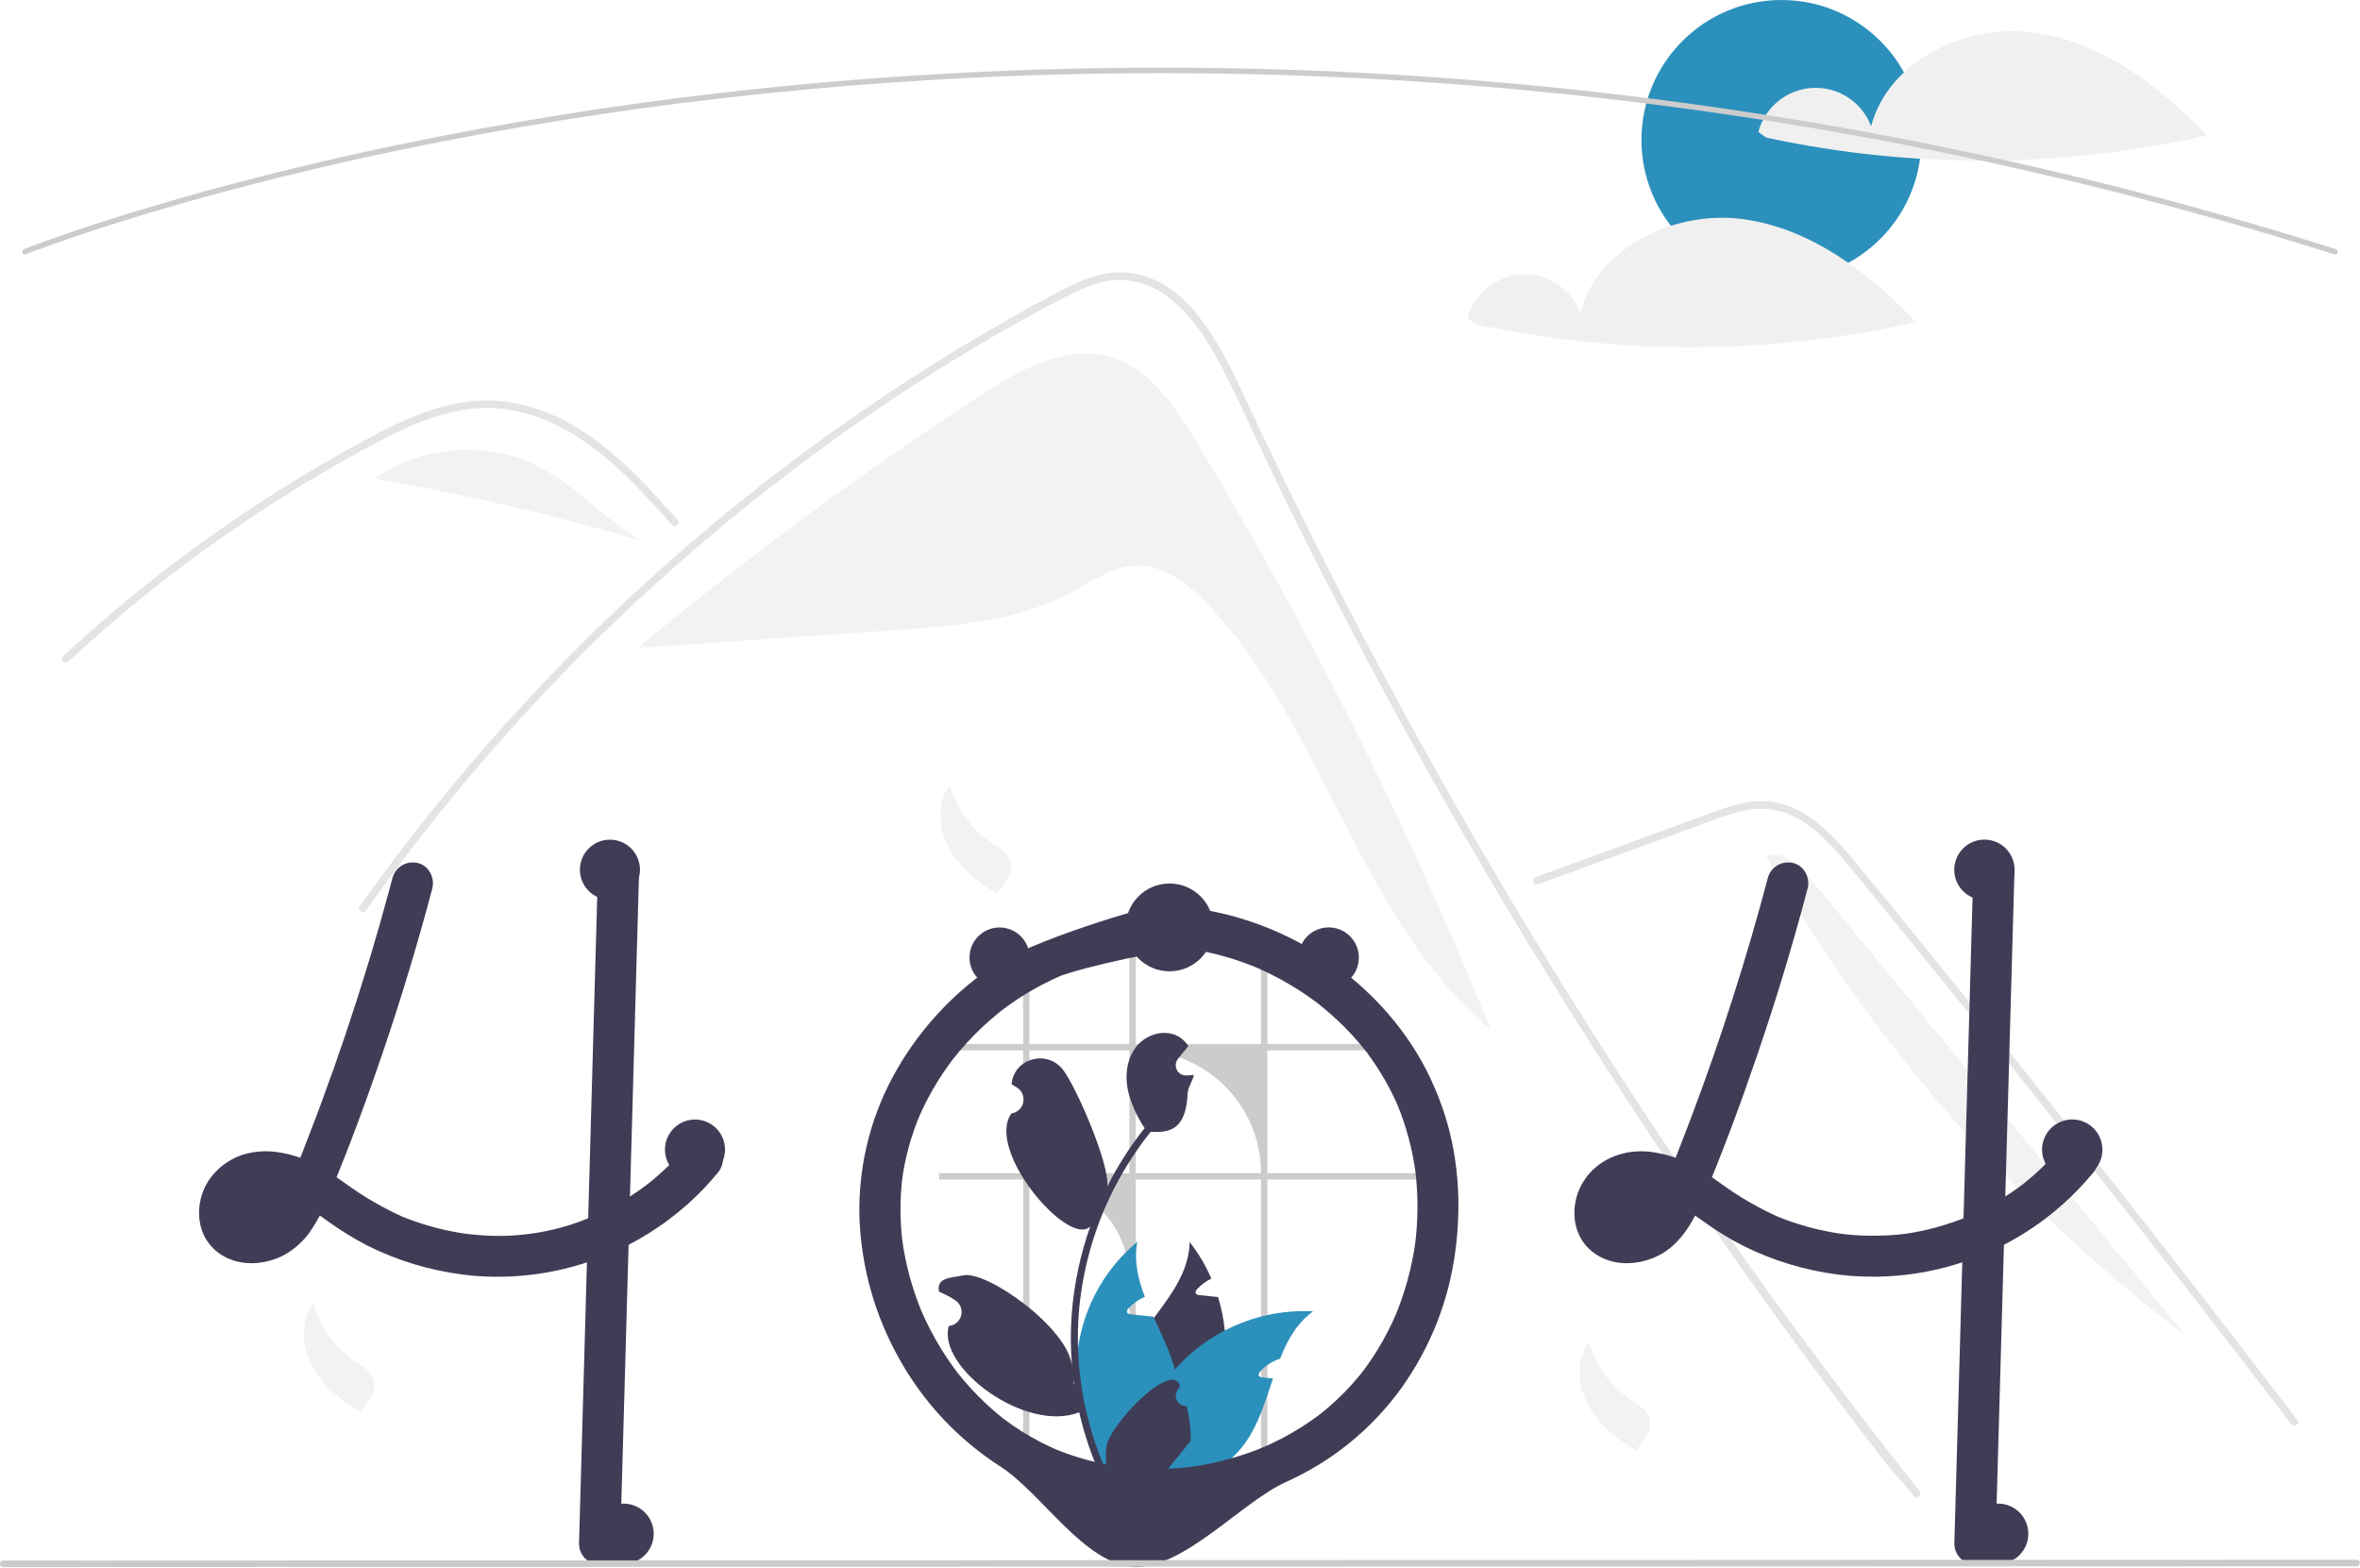
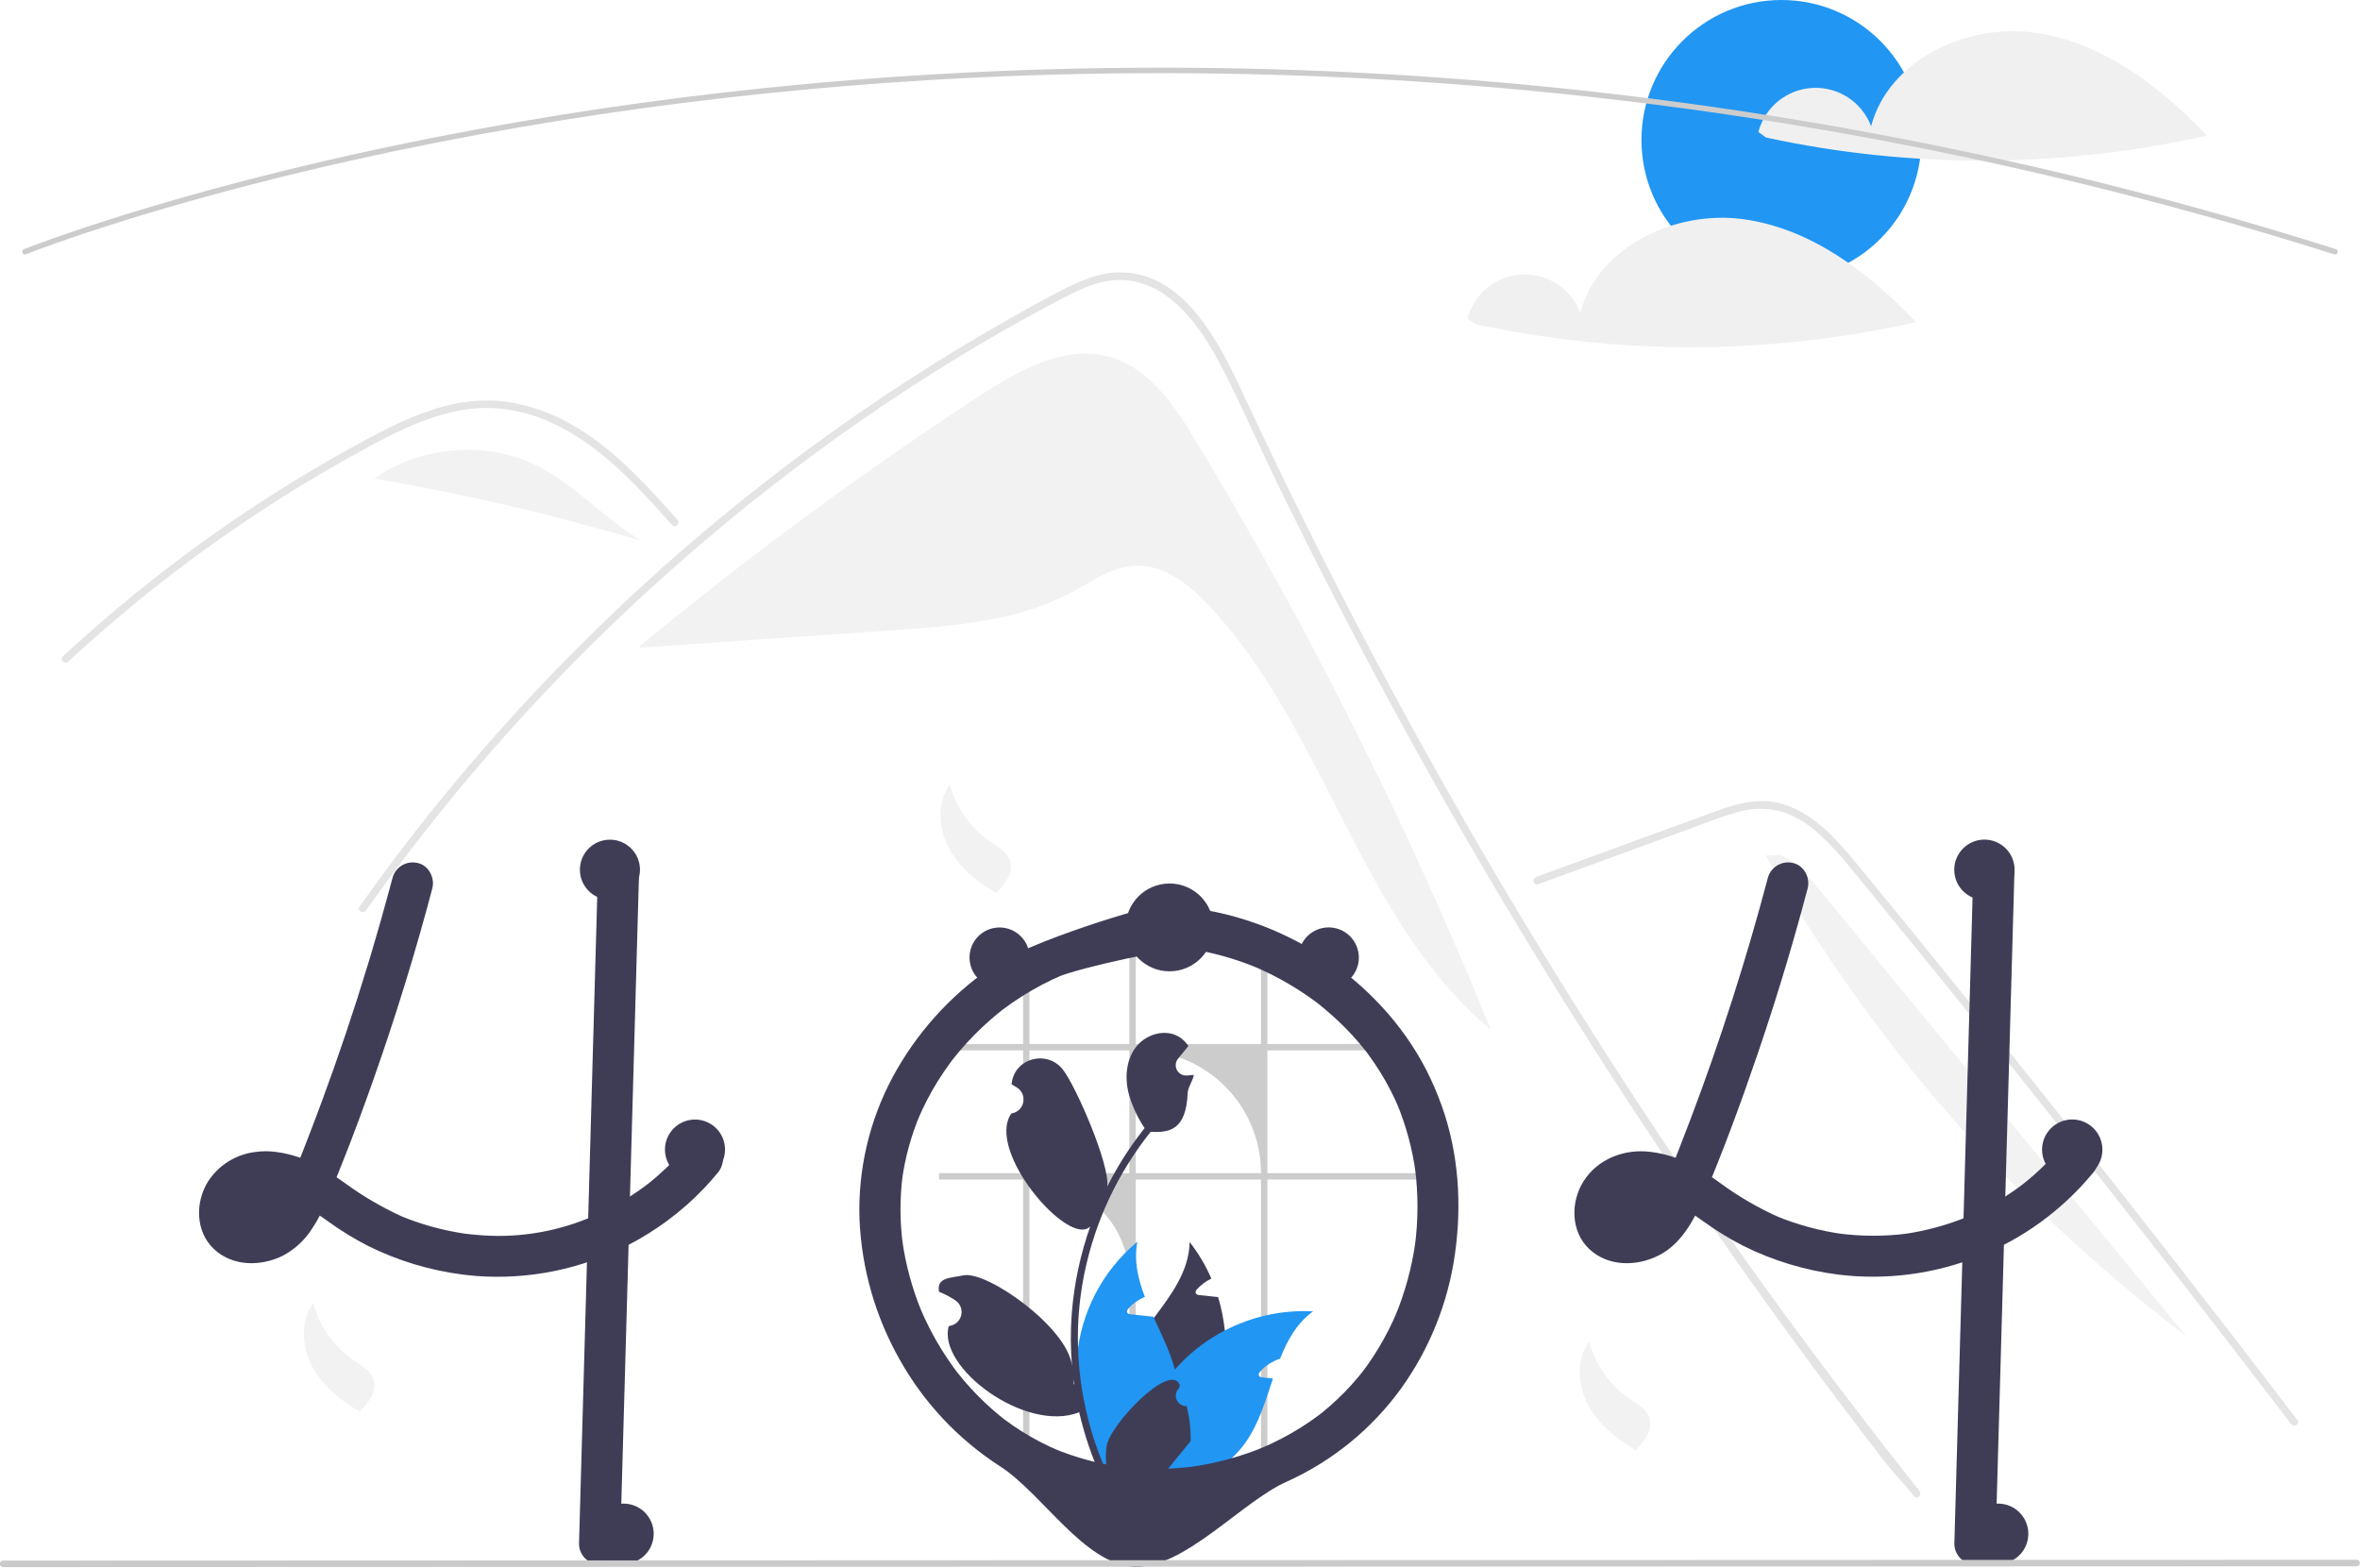
<svg xmlns="http://www.w3.org/2000/svg" data-name="Layer 1" width="860.131" height="571.148" viewBox="0 0 860.131 571.148">
  <path d="M605.67,324.953c-7.669-12.684-16.757-26.228-30.99-30.37-16.482-4.796-33.413,4.732-47.775,14.135a1392.157,1392.157,0,0,0-123.893,91.283l.043.492q46.226-3.188,92.451-6.376c22.265-1.535,45.296-3.283,64.972-13.816,7.467-3.997,14.745-9.336,23.206-9.708,10.512-.462,19.677,6.879,26.88,14.549,42.607,45.371,54.937,114.754,102.738,154.616A1516.995,1516.995,0,0,0,605.67,324.953Z" transform="translate(-169.9343 -164.426)" fill="#f2f2f2" />
  <path d="M867.571,709.781c-4.712-5.95-6.637-7.343-11.285-13.348q-56.764-73.416-106.708-151.792-33.924-53.23-64.483-108.504-14.549-26.278-28.3-52.969-10.67-20.695-20.865-41.638c-1.944-3.988-3.832-7.994-5.711-12.009-4.428-9.442-8.773-18.93-13.439-28.244-5.317-10.616-11.789-21.745-21.553-28.877a29.405,29.405,0,0,0-15.319-5.895c-7.948-.513-15.282,2.769-22.176,6.353-50.439,26.301-97.659,59.276-140.37,96.798A730.778,730.778,0,0,0,303.322,496.247c-1.008,1.439-3.392.064-2.374-1.384q6.009-8.498,12.257-16.813A734.817,734.817,0,0,1,500.805,303.064q18.248-11.826,37.183-22.542c6.362-3.603,12.752-7.16,19.251-10.497,6.371-3.273,13.137-6.215,20.416-6.325,24.77-.385,37.595,27.667,46.405,46.542q4.153,8.911,8.406,17.766,16.075,33.621,33.387,66.628,10.685,20.379,21.837,40.52,34.707,62.718,73.779,122.897c34.506,53.143,68.737,100.089,108.046,149.785C870.596,709.213,868.662,711.175,867.571,709.781Z" transform="translate(-169.9343 -164.426)" fill="#e4e4e4" />
  <path d="M414.916,355.804c-1.439-1.604-2.869-3.209-4.318-4.813-11.422-12.633-23.679-25.118-39.364-32.361a57.11,57.11,0,0,0-23.927-5.546c-8.562.028-16.932,2.273-24.843,5.418-3.74,1.494-7.398,3.19-11.001,4.996-4.116,2.072-8.159,4.281-12.183,6.509q-11.331,6.27-22.368,13.091-21.961,13.572-42.546,29.216-10.671,8.113-20.902,16.758-9.516,8.031-18.646,16.492c-1.302,1.201-3.245-.743-1.944-1.943,1.604-1.494,3.227-2.979,4.85-4.446q6.875-6.215,13.971-12.193,12.939-10.918,26.549-20.993,21.163-15.676,43.783-29.225,11.304-6.765,22.918-12.963c2.338-1.247,4.703-2.466,7.096-3.621a113.116,113.116,0,0,1,16.868-6.866,60.006,60.006,0,0,1,25.476-2.503,66.327,66.327,0,0,1,23.505,8.131c15.401,8.608,27.346,21.919,38.97,34.909C418.033,355.171,416.099,357.124,414.916,355.804Z" transform="translate(-169.9343 -164.426)" fill="#e4e4e4" />
  <path d="M730.477,486.711l36.905-13.498,18.323-6.702c5.968-2.183,11.921-4.667,18.09-6.23a28.539,28.539,0,0,1,16.374.209,37.738,37.738,0,0,1,12.771,7.917,103.64,103.64,0,0,1,10.475,11.186c3.989,4.794,7.92,9.639,11.868,14.467q24.441,29.891,48.563,60.041,24.121,30.15,47.92,60.556,23.857,30.48,47.385,61.216,2.882,3.765,5.76,7.534c1.06,1.388,3.449.02,2.375-1.388Q983.582,650.974,959.549,620.184q-24.092-30.864-48.516-61.466-24.424-30.601-49.179-60.937-6.167-7.558-12.354-15.099c-3.48-4.241-6.92-8.527-10.736-12.474-7.005-7.245-15.758-13.648-26.234-13.822-6.16-.102-12.121,1.852-17.844,3.923-6.17,2.232-12.325,4.506-18.486,6.759l-37.163,13.592-9.291,3.398c-1.649.603-.937,3.262.731,2.652Z" transform="translate(-169.9343 -164.426)" fill="#e4e4e4" />
  <path d="M366.377,334.526c-18.754-9.639-42.771-7.751-60.005,4.291a855.847,855.847,0,0,1,97.371,22.726C390.46,353.759,380.07,341.563,366.377,334.526Z" transform="translate(-169.9343 -164.426)" fill="#f2f2f2" />
  <path d="M306.188,338.784l-3.61,2.935c1.221-1.027,2.491-1.99,3.795-2.901C306.311,338.807,306.249,338.795,306.188,338.784Z" transform="translate(-169.9343 -164.426)" fill="#f2f2f2" />
  <path d="M831.549,486.846c-3.633-4.422-7.56-9.052-12.994-10.848l-5.073.2A575.436,575.436,0,0,0,966.749,651.418Q899.149,569.132,831.549,486.846Z" transform="translate(-169.9343 -164.426)" fill="#f2f2f2" />
  <path d="M516.084,450.367A37.481,37.481,0,0,0,531.015,471.325c2.82,1.92,6.157,3.762,7.122,7.035a8.379,8.379,0,0,1-.874,6.15,24.884,24.884,0,0,1-3.861,5.041l-.137.512c-6.998-4.147-13.656-9.393-17.522-16.551s-4.406-16.539.341-23.145" transform="translate(-169.9343 -164.426)" fill="#f2f2f2" />
  <path d="M749.084,653.367A37.481,37.481,0,0,0,764.015,674.325c2.82,1.92,6.157,3.762,7.122,7.035a8.379,8.379,0,0,1-.874,6.15,24.884,24.884,0,0,1-3.861,5.041l-.137.512c-6.998-4.147-13.656-9.393-17.522-16.551s-4.406-16.539.341-23.145" transform="translate(-169.9343 -164.426)" fill="#f2f2f2" />
  <path d="M284.084,639.367A37.481,37.481,0,0,0,299.015,660.325c2.82,1.92,6.157,3.762,7.122,7.035a8.379,8.379,0,0,1-.874,6.15,24.884,24.884,0,0,1-3.861,5.041l-.137.512c-6.998-4.147-13.656-9.393-17.522-16.551s-4.406-16.539.341-23.145" transform="translate(-169.9343 -164.426)" fill="#f2f2f2" />
-   <circle cx="649.249" cy="51" r="51" fill="#2c90bc" />
+   <circle cx="649.249" cy="51" r="51" fill="#2196f3" />
  <path d="M911.219,176.296c-24.717-3.341-52.935,10.019-59.341,34.124a21.597,21.597,0,0,0-41.094,2.109l2.83,2.027a372.275,372.275,0,0,0,160.659-.726C957.079,195.76,935.935,179.637,911.219,176.296Z" transform="translate(-169.9343 -164.426)" fill="#f0f0f0" />
  <path d="M805.219,244.296c-24.717-3.341-52.935,10.019-59.341,34.124a21.597,21.597,0,0,0-41.094,2.109l2.83,2.027a372.275,372.275,0,0,0,160.659-.726C851.079,263.76,829.935,247.637,805.219,244.296Z" transform="translate(-169.9343 -164.426)" fill="#f0f0f0" />
  <path d="M1020.946,257.154a.982.982,0,0,1-.302-.047C756.237,173.489,523.199,184.424,374.264,208.321c-20.269,3.251-40.591,7.006-60.404,11.161-5.058,1.06-10.306,2.195-15.597,3.378-6.319,1.407-12.554,2.856-18.532,4.306q-3.873.917-7.595,1.849c-3.758.928-7.572,1.895-11.66,2.957-4.568,1.178-9.209,2.413-13.797,3.672a.442.442,0,0,1-.051.015l0.0.001c-5.183,1.415-10.338,2.871-15.323,4.325-2.698.779-5.304,1.548-7.799,2.307-.279.077-.526.151-.776.228l-.536.163c-.311.095-.617.188-.924.275l-.02.006 0.0.001-.812.252c-.968.293-1.912.579-2.841.864-24.545,7.566-38.038,12.949-38.171,13.002a1,1,0,1,1-.744-1.856c.134-.053,13.693-5.463,38.328-13.058.932-.286,1.879-.572,2.85-.866l.754-.234c.026-.01.052-.018.078-.025.305-.087.61-.18.919-.273l.537-.163c.268-.081.531-.161.801-.235,2.479-.754,5.093-1.524,7.798-2.307,4.987-1.455,10.147-2.911,15.334-4.328.016-.006.033-.01.049-.015v-.001c4.604-1.263,9.263-2.503,13.845-3.685,4.094-1.063,7.915-2.032,11.68-2.962q3.738-.93,7.609-1.853c5.985-1.451,12.233-2.902,18.563-4.312,5.299-1.184,10.556-2.322,15.622-3.383,19.843-4.162,40.198-7.923,60.497-11.179C523.096,182.415,756.467,171.463,1021.246,255.201a1.0 1,0,0,1-.301,1.953Z" transform="translate(-169.9343 -164.426)" fill="#ccc" />
  <path d="M432.923,584.266a6.729,6.729,0,0,0-1.7-2.67,6.43,6.43,0,0,0-.92-.71c-2.61-1.74-6.51-2.13-8.99,0a5.81,5.81,0,0,0-.69.71q-1.11,1.365-2.28,2.67c-1.28,1.46-2.59,2.87-3.96,4.24-.39.38-.78.77-1.18,1.15-.23.23-.46.45-.69.67-.88.84-1.78,1.65-2.69,2.45-.48.43-.96.85-1.45,1.26-.73.61-1.46,1.22-2.2,1.81-.07.05-.14.1-.21.16-.02.01-.03.03-.05.04-.01,0-.02,0-.03.02a.179.179,0,0,0-.07.05c-.22.15-.37.25-.48.34.04-.02.08-.05.12-.07-.18.14-.37.28-.55.42-1.75,1.29-3.54,2.53-5.37,3.69a99.21,99.21,0,0,1-14.22,7.55c-.33.13-.67.27-1.01.4a85.97,85.97,0,0,1-40.85,6.02q-2.13-.165-4.26-.45c-1.64-.24-3.27-.53-4.89-.86a97.932,97.932,0,0,1-18.02-5.44,118.652,118.652,0,0,1-20.66-12.12c-1-.71-2.01-1.42-3.02-2.11,1.15-2.82,2.28-5.64,3.38-8.48.55-1.37,1.08-2.74,1.6-4.12,4.09-10.63,7.93-21.36,11.61-32.13q5.58-16.365,10.53-32.92.51-1.68.99-3.36,2.595-8.745,4.98-17.53c.15-.57.31-1.13.45-1.7q.69-2.52,1.35-5.04c1-3.79-1.26-8.32-5.24-9.23a7.634,7.634,0,0,0-9.22,5.24c-.43,1.62-.86,3.23-1.3,4.85q-3.165,11.745-6.66,23.41-.51,1.68-1.02,3.36-7.71,25.41-16.93,50.31-1.11,3.015-2.25,6.01c-.37.98-.74,1.96-1.12,2.94-.73,1.93-1.48,3.86-2.23,5.79-.43,1.13-.87,2.26-1.31,3.38-.29.71-.57,1.42-.85,2.12a41.809,41.809,0,0,0-8.81-2.12l-.48-.06a27.397,27.397,0,0,0-7.01.06,23.914,23.914,0,0,0-17.24,10.66c-4.77,7.51-4.71,18.25,1.98,24.63,6.89,6.57,17.32,6.52,25.43,2.41a28.351,28.351,0,0,0,10.52-9.86,50.569,50.569,0,0,0,2.74-4.65c.21.14.42.28.63.43.8.56,1.6,1.13,2.39,1.69a111.738,111.738,0,0,0,14.51,8.91,108.359,108.359,0,0,0,34.62,10.47c.27.03.53.07.8.1,1.33.17,2.67.3,4.01.41a103.782,103.782,0,0,0,55.58-11.36q2.175-1.125,4.31-2.36,3.315-1.92,6.48-4.08c1.15-.78,2.27-1.57,3.38-2.4a101.042,101.042,0,0,0,13.51-11.95q2.355-2.475,4.51-5.11a8.061,8.061,0,0,0,2.2-5.3A7.564,7.564,0,0,0,432.923,584.266Zm-165.59,23.82c.21-.15.42-.31.62-.47C267.893,607.766,267.603,607.936,267.333,608.086Zm3.21-3.23c-.23.26-.44.52-.67.78a23.366,23.366,0,0,1-2.25,2.2c-.11.1-.23.2-.35.29a.01.01,0,0,0-.01.01,3.804,3.804,0,0,0-.42.22q-.645.39-1.32.72a17.005,17.005,0,0,1-2.71.75,16.799,16.799,0,0,1-2.13.02h-.02a14.823,14.823,0,0,1-1.45-.4c-.24-.12-.47-.26-.7-.4-.09-.08-.17-.16-.22-.21a2.44,2.44,0,0,1-.27-.29.01.01,0,0,0-.01-.01c-.11-.2-.23-.4-.34-.6a.031.031,0,0,1-.01-.02c-.08-.25-.15-.51-.21-.77a12.511,12.511,0,0,1,.01-1.37,13.467,13.467,0,0,1,.54-1.88,11.068,11.068,0,0,1,.69-1.26c.02-.04.12-.2.23-.38.01-.01.01-.01.01-.02.15-.17.3-.35.46-.51.27-.3.56-.56.85-.83a18.022,18.022,0,0,1,1.75-1.01,19.481,19.481,0,0,1,2.93-.79,24.989,24.989,0,0,1,4.41.04,30.301,30.301,0,0,1,4.1,1.01,36.945,36.945,0,0,1-2.77,4.54C270.623,604.746,270.583,604.806,270.543,604.856Zm-11.12-3.29a2.18,2.18,0,0,1-.31.39A1.409,1.409,0,0,1,259.423,601.566Z" transform="translate(-169.9343 -164.426)" fill="#3f3d56" />
  <path d="M402.863,482.136q-.135,4.71-.27,9.42-.285,10.455-.59,20.92-.315,11.775-.66,23.54-.165,6.075-.34,12.15-.465,16.365-.92,32.72c-.03,1.13-.07,2.25-.1,3.38q-.225,8.115-.45,16.23-.255,8.805-.5,17.61-.18,6.6-.37,13.21-1.35,47.895-2.7,95.79a7.648,7.648,0,0,1-7.5,7.5,7.561,7.561,0,0,1-7.5-7.5q.75-26.94,1.52-53.88.675-24.36,1.37-48.72.225-8.025.45-16.06.345-12.09.68-24.18c.03-1.13.07-2.25.1-3.38.02-.99.05-1.97.08-2.96q.66-23.475,1.32-46.96.27-9.24.52-18.49.3-10.545.6-21.08c.09-3.09.17-6.17.26-9.26a7.648,7.648,0,0,1,7.5-7.5A7.561,7.561,0,0,1,402.863,482.136Z" transform="translate(-169.9343 -164.426)" fill="#3f3d56" />
  <path d="M814.291,484.217a893.238,893.238,0,0,1-28.161,87.941c-3.007,7.946-6.083,15.877-9.371,23.712l.756-1.792a54.583,54.583,0,0,1-5.59,10.612q-.229.321-.467.636,1.166-1.49.443-.589c-.254.301-.505.602-.768.895a23.664,23.664,0,0,1-2.249,2.203q-.301.258-.612.504l.938-.729c-.109.257-.873.597-1.111.743a18.254,18.254,0,0,1-2.405,1.219l1.792-.756a19.086,19.086,0,0,1-4.231,1.161l1.994-.268a17.021,17.021,0,0,1-4.298.046l1.994.268a14.002,14.002,0,0,1-3.405-.917l1.792.756a12.012,12.012,0,0,1-1.679-.896c-.271-.177-1.105-.809-.015.025,1.133.866.146.074-.088-.156-.194-.192-.37-.4-.56-.595-.882-.905.996,1.557.397.499a18.182,18.182,0,0,1-.878-1.637l.756,1.792a11.925,11.925,0,0,1-.728-2.651l.268,1.994a13.651,13.651,0,0,1-.003-3.405l-.268,1.994a15.964,15.964,0,0,1,.995-3.68l-.756,1.792a16.729,16.729,0,0,1,1.178-2.298,6.729,6.729,0,0,1,.729-1.071c.049.016-1.269,1.513-.569.757.183-.198.354-.406.539-.602.296-.314.614-.601.926-.898,1.045-.994-1.462.966-.257.179a19.049,19.049,0,0,1,2.749-1.499l-1.792.756a20.311,20.311,0,0,1,4.995-1.34l-1.994.268a25.628,25.628,0,0,1,6.461.076l-1.994-.268a33.211,33.211,0,0,1,7.892,2.22l-1.792-.756c5.39,2.314,10.163,5.749,14.928,9.118a111.95,111.95,0,0,0,14.506,8.906,108.388,108.388,0,0,0,34.622,10.474,103.933,103.933,0,0,0,92.586-36.752,8.078,8.078,0,0,0,2.197-5.303,7.632,7.632,0,0,0-2.197-5.303c-2.752-2.526-7.949-3.239-10.607,0a95.636,95.636,0,0,1-8.107,8.727q-2.017,1.914-4.142,3.71-1.214,1.026-2.461,2.011c-.393.311-1.619,1.138.263-.197-.431.306-.845.64-1.271.955a99.269,99.269,0,0,1-20.332,11.565l1.792-.756a96.836,96.836,0,0,1-24.171,6.622l1.994-.268a97.643,97.643,0,0,1-25.754-.038l1.994.268a99.8,99.8,0,0,1-24.857-6.77l1.792.756a116.025,116.025,0,0,1-21.736-12.591,86.877,86.877,0,0,0-11.113-6.994,42.824,42.824,0,0,0-14.438-4.389c-9.439-1.111-19.057,2.566-24.246,10.72-4.776,7.505-4.714,18.244,1.974,24.625,6.888,6.572,17.318,6.517,25.436,2.406,7.817-3.959,12.513-12.185,15.815-19.942,7.431-17.455,14.01-35.314,20.14-53.263q9.097-26.637,16.499-53.813.917-3.366,1.807-6.739c1.001-3.789-1.261-8.32-5.238-9.226a7.633,7.633,0,0,0-9.226,5.238Z" transform="translate(-169.9343 -164.426)" fill="#3f3d56" />
  <path d="M889.124,482.136l-2.7,95.793-2.685,95.294-1.518,53.884a7.565,7.565,0,0,0,7.5,7.5,7.649,7.649,0,0,0,7.5-7.5l2.7-95.793,2.685-95.294,1.518-53.884a7.565,7.565,0,0,0-7.5-7.5,7.649,7.649,0,0,0-7.5,7.5Z" transform="translate(-169.9343 -164.426)" fill="#3f3d56" />
  <path d="M629.526,700.361h2.329V594.319h54.329v-2.323H631.855V547.252H673.81q-.923-1.173-1.899-2.317H631.855V515.382c-.77-.328-1.547-.645-2.329-.944V544.935h-45.652V507.07c-.782.036-1.553.09-2.329.155v37.71h-36.42V516.684c-.782.346-1.553.711-2.317,1.093V544.935h-30.616v2.317h30.616v44.744h-30.616v2.323h30.616V700.361h2.317V594.319a36.413,36.413,0,0,1,36.42,36.42v69.622h2.329V594.319h45.652Zm-84.401-108.365V547.252h36.42v44.744Zm38.749,0V547.252h.914a44.741,44.741,0,0,1,44.738,44.744Z" transform="translate(-169.9343 -164.426)" opacity="0.2" />
  <path d="M615.303,668.566a63.059,63.059,0,0,1-20.05,33.7c-.74.64-1.48,1.26-2.25,1.87q-2.805.255-5.57.52c-1.53.14-3.04.29-4.54.43l-.27.03-.19-1.64-.76-6.64a37.623,37.623,0,0,1-3.3-32.44c2.64-7.12,7.42-13.41,12.12-19.65,6.49-8.62,12.8-17.14,13.03-27.65a60.544,60.544,0,0,1,7.9,13.33,16.432,16.432,0,0,0-5.12,3.77c-.41.45-.82,1.08-.54,1.62.24.46.84.57,1.36.63,1.25.13,2.51.26,3.76.39,1,.11,2,.21,3,.32a63.99,63.99,0,0,1,2.45,12.18A61.189,61.189,0,0,1,615.303,668.566Z" transform="translate(-169.9343 -164.426)" fill="#3f3d56" />
-   <path d="M648.503,642.356c-5.9,4.29-9.35,10.46-12.03,17.26a16.628,16.628,0,0,0-7.17,4.58c-.41.45-.82,1.08-.54,1.62.24.46.84.57,1.36.63,1.25.13,2.51.26,3.76.39-2.68,8.04-5.14,16.36-9.88,23.15a36.989,36.989,0,0,1-12.03,10.91,38.492,38.492,0,0,1-4.02,1.99q-7.62.585-14.95,1.25-2.805.255-5.57.52c-1.53.14-3.04.29-4.54.43q-.015-.825,0-1.65a63.304,63.304,0,0,1,15.25-39.86c.45-.52.91-1.03,1.38-1.54a61.792,61.792,0,0,1,16.81-12.7A62.654,62.654,0,0,1,648.503,642.356Z" transform="translate(-169.9343 -164.426)" fill="#2c90bc" />
-   <path d="M589.163,699.526l-1.15,3.4-.58,1.73c-1.53.14-3.04.29-4.54.43l-.27.03c-1.66.17-3.31.34-4.96.51-.43-.5-.86-1.01-1.28-1.53a62.03,62.03,0,0,1,8.07-87.11c-1.32,6.91.22,13.53,2.75,20.1-.27.11-.53.22-.78.34a16.432,16.432,0,0,0-5.12,3.77c-.41.45-.82,1.08-.54,1.62.24.46.84.57,1.36.63,1.25.13,2.51.26,3.76.39,1,.11,2,.21,3,.32q.705.075,1.41.15c.07.15.13.29.2.44,2.85,6.18,5.92,12.39,7.65,18.83a43.666,43.666,0,0,1,1.02,4.91A37.604,37.604,0,0,1,589.163,699.526Z" transform="translate(-169.9343 -164.426)" fill="#2c90bc" />
+   <path d="M648.503,642.356c-5.9,4.29-9.35,10.46-12.03,17.26a16.628,16.628,0,0,0-7.17,4.58c-.41.45-.82,1.08-.54,1.62.24.46.84.57,1.36.63,1.25.13,2.51.26,3.76.39-2.68,8.04-5.14,16.36-9.88,23.15a36.989,36.989,0,0,1-12.03,10.91,38.492,38.492,0,0,1-4.02,1.99q-7.62.585-14.95,1.25-2.805.255-5.57.52c-1.53.14-3.04.29-4.54.43q-.015-.825,0-1.65a63.304,63.304,0,0,1,15.25-39.86c.45-.52.91-1.03,1.38-1.54a61.792,61.792,0,0,1,16.81-12.7A62.654,62.654,0,0,1,648.503,642.356Z" transform="translate(-169.9343 -164.426)" fill="#2196f3" />
+   <path d="M589.163,699.526l-1.15,3.4-.58,1.73c-1.53.14-3.04.29-4.54.43l-.27.03c-1.66.17-3.31.34-4.96.51-.43-.5-.86-1.01-1.28-1.53a62.03,62.03,0,0,1,8.07-87.11c-1.32,6.91.22,13.53,2.75,20.1-.27.11-.53.22-.78.34a16.432,16.432,0,0,0-5.12,3.77c-.41.45-.82,1.08-.54,1.62.24.46.84.57,1.36.63,1.25.13,2.51.26,3.76.39,1,.11,2,.21,3,.32q.705.075,1.41.15c.07.15.13.29.2.44,2.85,6.18,5.92,12.39,7.65,18.83a43.666,43.666,0,0,1,1.02,4.91A37.604,37.604,0,0,1,589.163,699.526Z" transform="translate(-169.9343 -164.426)" fill="#2196f3" />
  <path d="M689.821,554.487c-8.609-16.792-21.946-30.921-37.632-41.304a114.237,114.237,0,0,0-52.563-18.38q-3.69-.335-7.399-.393c-2.921-.044-46.866,12.632-61.587,22.982a114.295,114.295,0,0,0-35.333,39.527,102.5,102.5,0,0,0-12.126,51.633,113.564,113.564,0,0,0,14.703,51.476,110.475,110.475,0,0,0,36.444,38.746C549.667,708.561,565.074,734.51,583.183,735.426c18.246.923,39.054-23.555,55.695-30.987a104.425,104.425,0,0,0,41.726-34.005,110.25,110.25,0,0,0,19.599-48.948c2.574-18.083,1.374-36.733-4.801-54.016a111.86,111.86,0,0,0-5.58-12.983c-1.78-3.505-6.996-4.796-10.261-2.691a7.68,7.68,0,0,0-2.691,10.261q1.568,3.088,2.915,6.278l-.756-1.792a101.151,101.151,0,0,1,6.876,25.538l-.268-1.994a109.229,109.229,0,0,1-.066,28.683l.268-1.994a109.734,109.734,0,0,1-7.555,27.674l.756-1.792a104.212,104.212,0,0,1-6.672,13.098q-1.923,3.186-4.081,6.222c-.632.888-1.283,1.761-1.939,2.631-.856,1.136,1.167-1.483.282-.369-.151.19-.3.38-.452.569q-.681.852-1.382,1.688a93.613,93.613,0,0,1-10.176,10.384q-1.366,1.192-2.778,2.331c-.469.378-.932.773-1.421,1.125.019-.013,1.58-1.199.656-.511-.29.216-.579.436-.87.652q-2.91,2.156-5.974,4.092a103.485,103.485,0,0,1-14.756,7.713l1.792-.756a109.215,109.215,0,0,1-27.597,7.552l1.994-.268a108.154,108.154,0,0,1-28.589.051l1.994.268a99.835,99.835,0,0,1-25.095-6.784l1.792.756a93.643,93.643,0,0,1-13.416-6.991q-3.174-2-6.184-4.247c-.286-.214-.57-.43-.855-.645-.915-.691.658.51.67.518a19.169,19.169,0,0,1-1.535-1.225q-1.454-1.184-2.861-2.422a101.989,101.989,0,0,1-10.493-10.709q-1.213-1.434-2.374-2.911c-.335-.426-.947-1.29.404.529-.178-.239-.362-.474-.542-.712q-.647-.858-1.276-1.728-2.203-3.048-4.188-6.246a109.29,109.29,0,0,1-7.805-15.108l.756,1.792a106.588,106.588,0,0,1-7.34-26.837l.268,1.994a97.866,97.866,0,0,1-.048-25.636l-.268,1.994A94.673,94.673,0,0,1,505.276,570.55l-.756,1.792a101.557,101.557,0,0,1,7.195-13.856q2.066-3.323,4.378-6.485.525-.718,1.062-1.428c.324-.428,1.215-1.493-.305.388.149-.184.293-.374.439-.56q1.269-1.608,2.6-3.165A107.402,107.402,0,0,1,530.772,536.215q1.474-1.292,2.995-2.529.691-.562,1.391-1.113c.187-.147.376-.291.562-.439-1.997,1.59-.555.433-.102.093q3.134-2.348,6.435-4.461a103.644,103.644,0,0,1,15.387-8.108l-1.792.756c7.76-3.258,42.141-10.949,48.394-10.11l-1.994-.268A106.225,106.225,0,0,1,628.768,517.419l-1.792-.756a110.313,110.313,0,0,1,12.6,6.329q3.043,1.784,5.967,3.763,1.384.937,2.738,1.915.677.489,1.346.989c.248.185.494.373.741.558,1.039.779-1.431-1.128-.342-.267a110.843,110.843,0,0,1,10.368,9.253q2.401,2.445,4.637,5.045,1.147,1.334,2.246,2.708c.364.455,1.605,2.101.084.085.372.493.747.982,1.114,1.479a97.977,97.977,0,0,1,8.392,13.538c1.793,3.498,6.987,4.802,10.261,2.691A7.677,7.677,0,0,0,689.821,554.487Z" transform="translate(-169.9343 -164.426)" fill="#3f3d56" />
  <path d="M602.431,676.882a3.78,3.78,0,0,1-2.739-6.551c.095-.379.164-.651.259-1.03q-.051-.124-.103-.247c-3.48-8.298-25.685,14.833-26.645,22.632a30.029,30.029,0,0,0,.527,10.328A120.392,120.392,0,0,1,562.778,652.01a116.202,116.202,0,0,1,.721-12.963q.597-5.293,1.657-10.511a121.787,121.787,0,0,1,24.151-51.616c6.874.384,12.898-.663,13.48-13.985.103-2.37,1.861-4.422,2.248-6.756-.656.086-1.323.14-1.979.183-.204.011-.42.021-.624.032l-.077.003a3.745,3.745,0,0,1-3.076-6.101q.425-.523.851-1.046c.43-.538.871-1.065,1.302-1.603a1.865,1.865,0,0,0,.14-.161c.495-.613.99-1.216,1.485-1.829a10.829,10.829,0,0,0-3.55-3.432c-4.959-2.905-11.801-.893-15.384,3.593-3.593,4.486-4.271,10.779-3.023,16.384a43.398,43.398,0,0,0,6.003,13.383c-.269.344-.549.678-.818,1.022a122.574,122.574,0,0,0-12.794,20.268c1.016-7.939-11.412-36.608-16.218-42.681-5.773-7.294-17.611-4.111-18.628,5.136q-.015.134-.029.268,1.071.604,2.096,1.282a5.127,5.127,0,0,1-2.067,9.33l-.105.016c-9.556,13.644,21.077,49.155,28.745,41.181a125.11,125.11,0,0,0-6.734,31.693,118.664,118.664,0,0,0,.086,19.16l-.032-.226C558.902,648.154,529.674,627.514,521.139,629.233c-4.917.99-9.76.765-9.013,5.725q.018.119.036.237a34.442,34.442,0,0,1,3.862,1.861q1.071.604,2.096,1.282a5.127,5.127,0,0,1-2.067,9.33l-.105.016c-.075.011-.14.022-.215.032-4.35,14.966,27.907,39.12,47.518,31.435h.011a125.075,125.075,0,0,0,8.402,24.528H601.679c.108-.334.204-.678.301-1.011a34.102,34.102,0,0,1-8.305-.495c2.227-2.733,4.454-5.487,6.681-8.219a1.861,1.861,0,0,0,.14-.161c1.13-1.398,2.27-2.786,3.399-4.185l.001-.002a49.952,49.952,0,0,0-1.464-12.725Zm-34.371-67.613.016-.021-.016.043Zm-6.648,59.932-.258-.581c.011-.42.011-.839,0-1.269,0-.118-.021-.237-.021-.355.097.742.183,1.485.29,2.227Z" transform="translate(-169.9343 -164.426)" fill="#3f3d56" />
  <circle cx="95.249" cy="439" r="11" fill="#3f3d56" />
  <circle cx="227.249" cy="559" r="11" fill="#3f3d56" />
  <circle cx="728.249" cy="559" r="11" fill="#3f3d56" />
  <circle cx="755.249" cy="419" r="11" fill="#3f3d56" />
  <circle cx="723.249" cy="317" r="11" fill="#3f3d56" />
  <path d="M434.183,583.426a10.949,10.949,0,1,1-.21-2.16A10.992,10.992,0,0,1,434.183,583.426Z" transform="translate(-169.9343 -164.426)" fill="#3f3d56" />
  <circle cx="484.249" cy="349" r="11" fill="#3f3d56" />
  <path d="M545.183,513.426a10.949,10.949,0,1,1-.21-2.16A10.992,10.992,0,0,1,545.183,513.426Z" transform="translate(-169.9343 -164.426)" fill="#3f3d56" />
  <path d="M403.183,481.426a10.949,10.949,0,1,1-.21-2.16A10.992,10.992,0,0,1,403.183,481.426Z" transform="translate(-169.9343 -164.426)" fill="#3f3d56" />
  <circle cx="599.249" cy="443" r="11" fill="#3f3d56" />
  <circle cx="426.249" cy="338" r="16" fill="#3f3d56" />
  <path d="M1028.875,735.267l-857.75.307a1.191,1.191,0,1,1,0-2.381l857.75-.307a1.191,1.191,0,0,1,0,2.381Z" transform="translate(-169.9343 -164.426)" fill="#cacaca" />
</svg>
